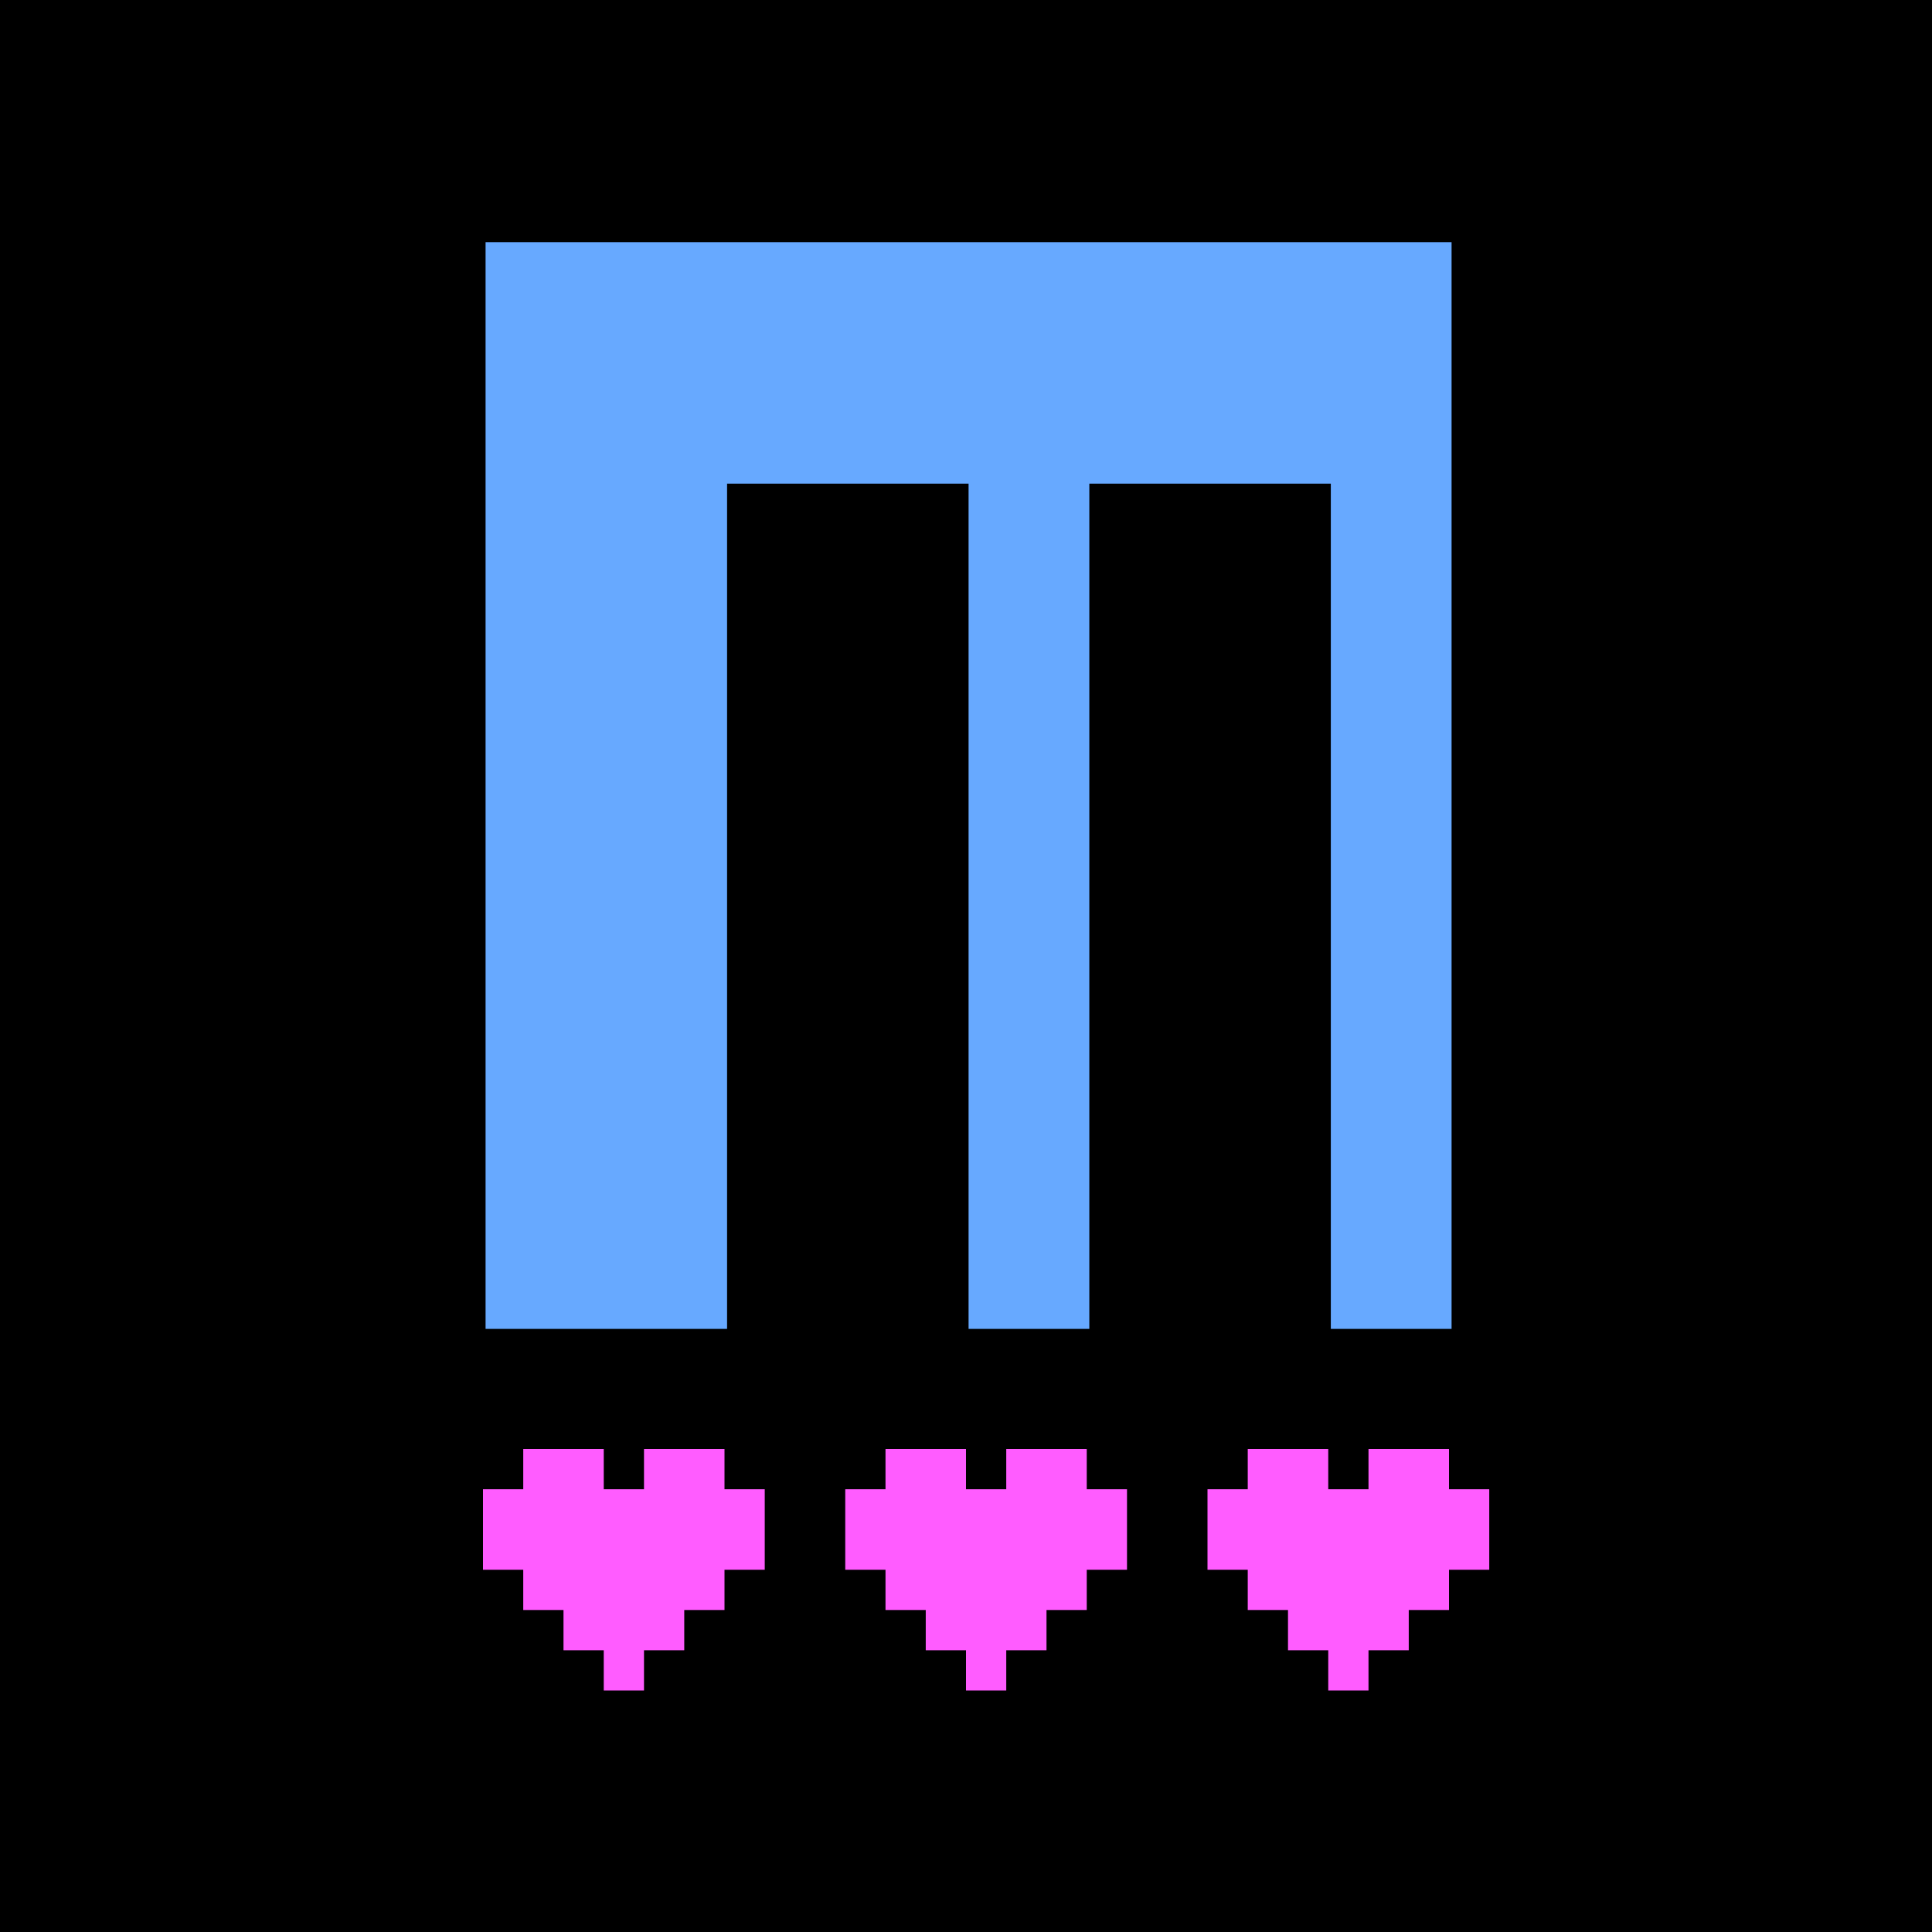
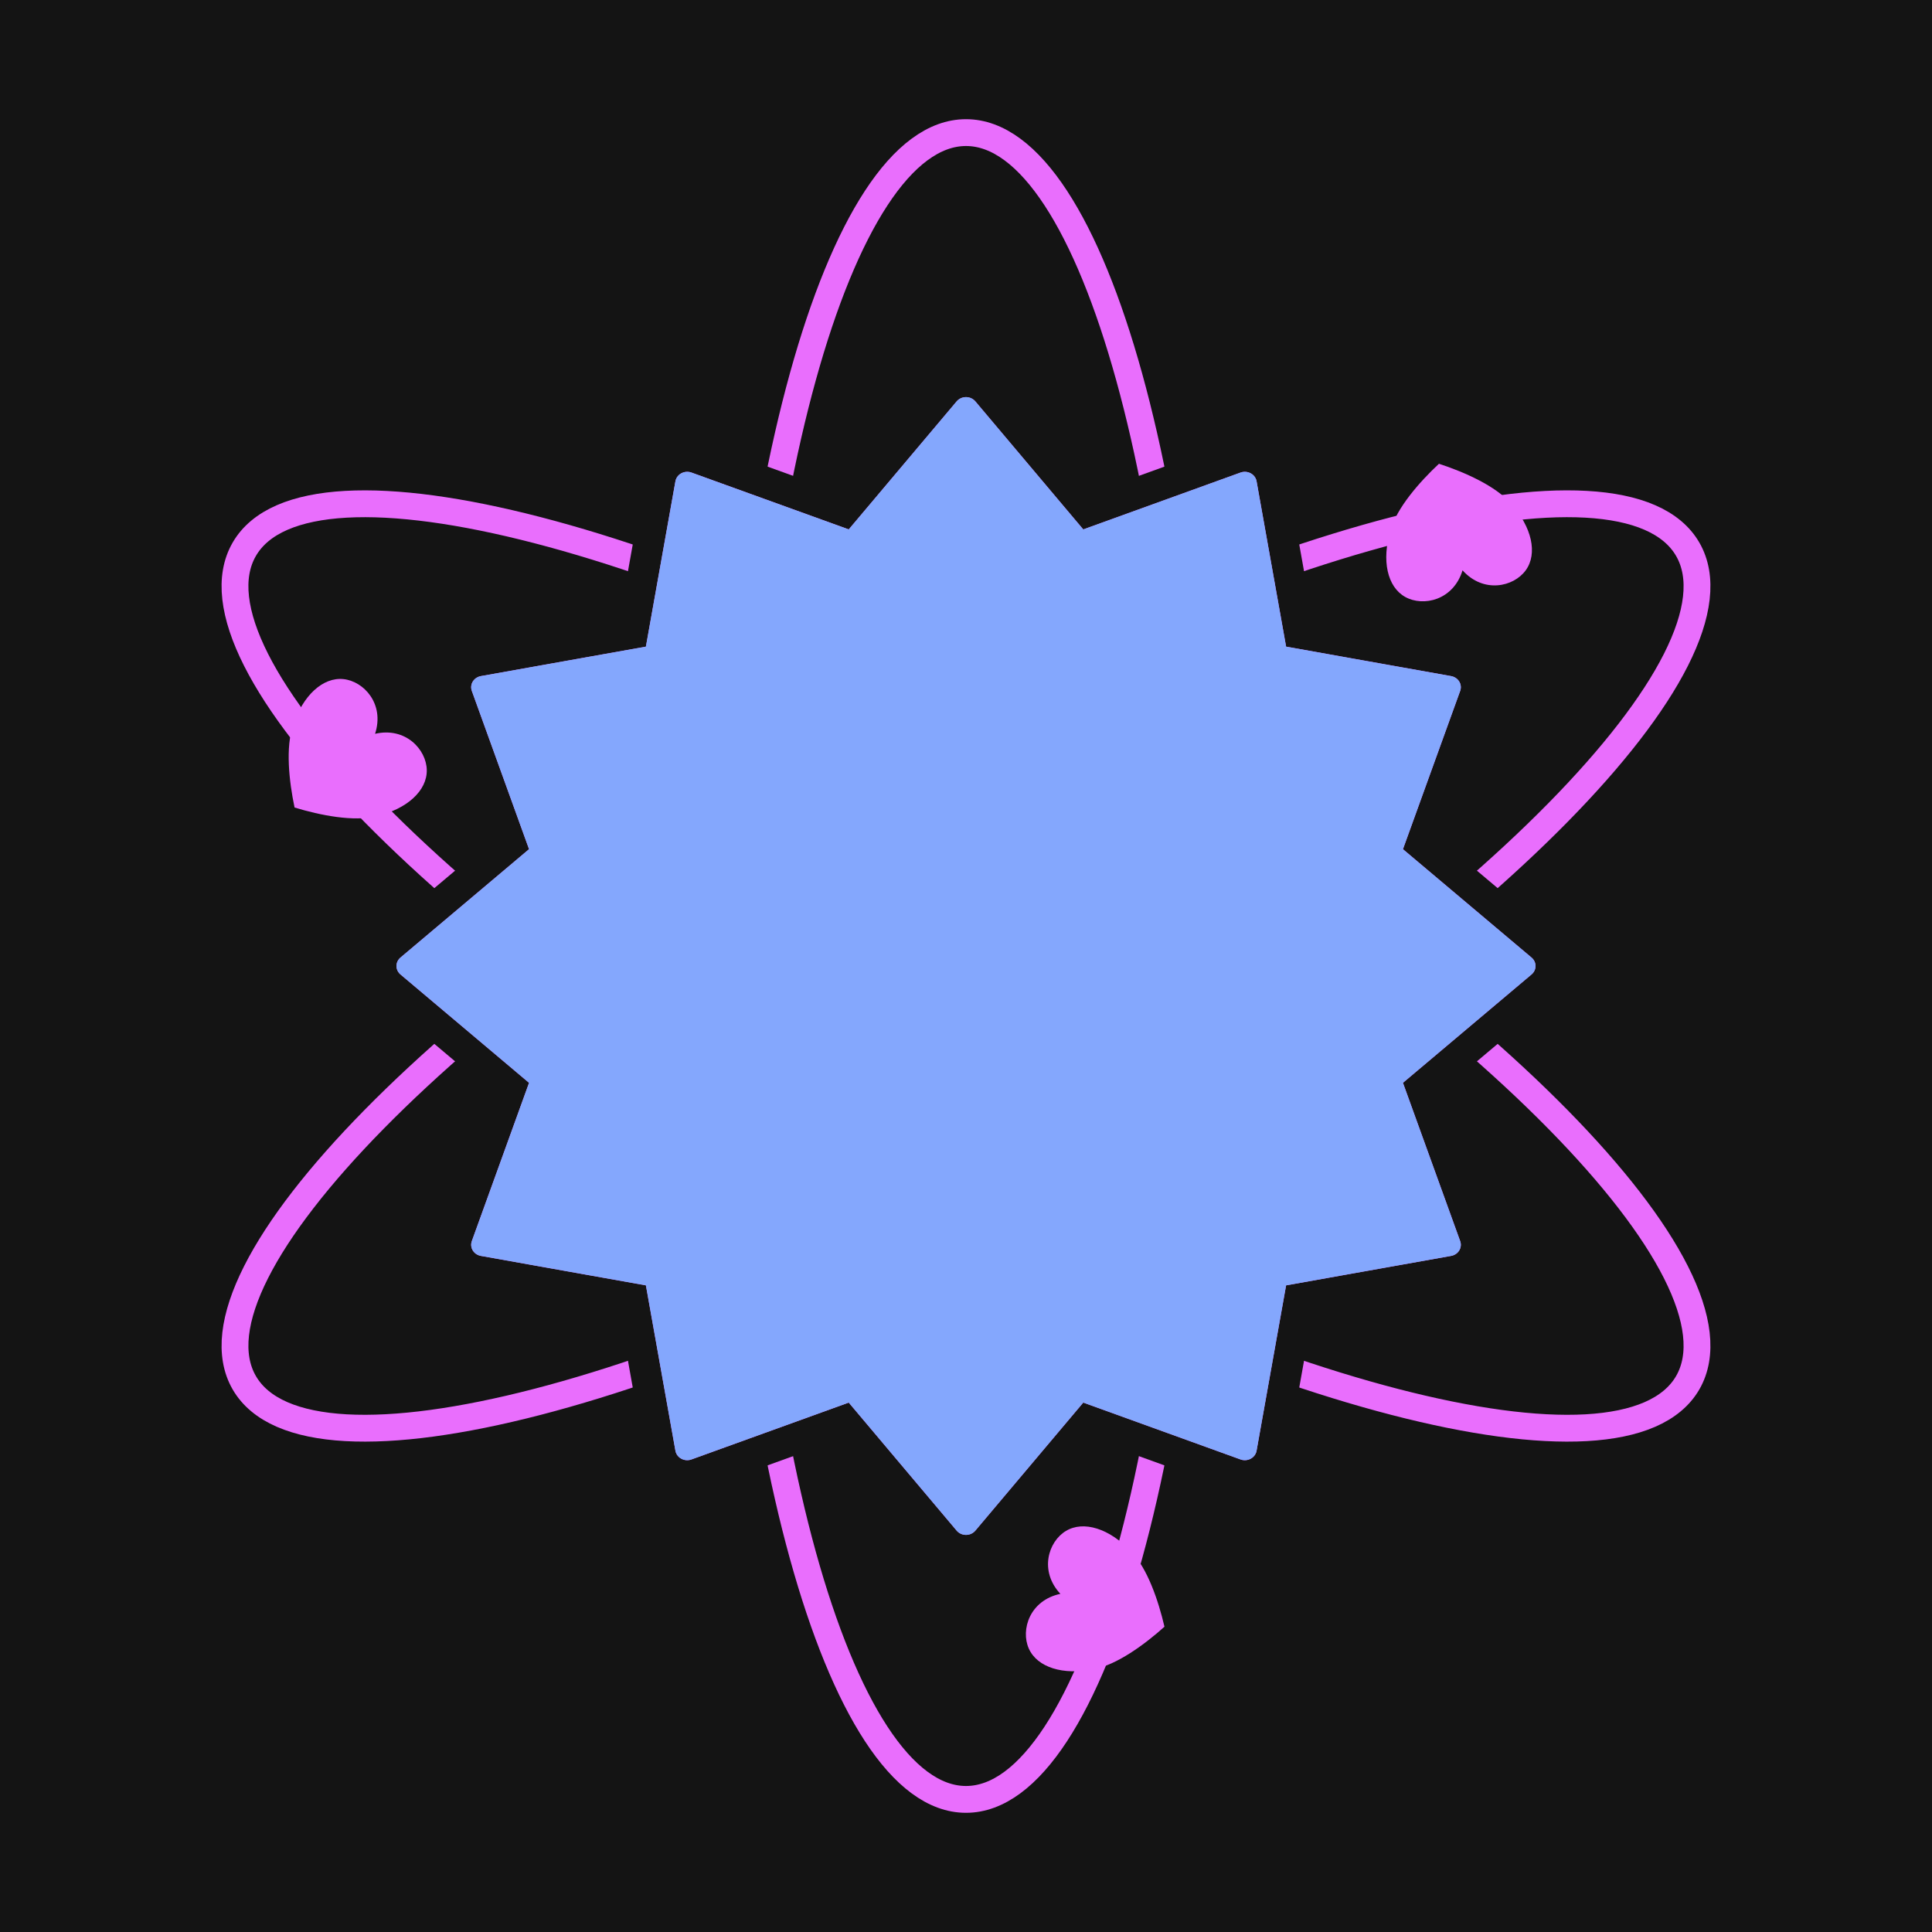
- <svg xmlns="http://www.w3.org/2000/svg" version="1.1" x="0px" y="0px" viewBox="0 0 48 48" enable-background="new 0 0 288 184" xml:space="preserve" id="mlicon">
-   <defs id="defs2">
- </defs>
-   <rect id="bg" width="48" height="48" x="0" y="0" />
-   <path id="m" d="m 12.064,6.016 v 3 3 21 h 6 v -21 h 6 v 21 h 3 v -21 h 6 v 21 h 3 v -24 -3 z" style="fill:#67a9ff" />
-   <path id="hearts" d="m 13,36 v 1 h -1 v 2 h 1 v 1 h 1 v 1 h 1 v 1 h 1 v -1 h 1 v -1 h 1 v -1 h 1 v -2 h -1 v -1 h -2 v 1 h -1 v -1 z m 9,0 v 1 h -1 v 2 h 1 v 1 h 1 v 1 h 1 v 1 h 1 v -1 h 1 v -1 h 1 v -1 h 1 v -2 h -1 v -1 h -2 v 1 h -1 v -1 z m 9,0 v 1 h -1 v 2 h 1 v 1 h 1 v 1 h 1 v 1 h 1 v -1 h 1 v -1 h 1 v -1 h 1 v -2 h -1 v -1 h -2 v 1 h -1 v -1 z" style="fill:#ff5cff" />
+ <svg xmlns="http://www.w3.org/2000/svg" width="100%" height="100%" viewBox="0 0 1080 1080" version="1.1" xml:space="preserve" style="fill-rule:evenodd;clip-rule:evenodd;stroke-linecap:round;stroke-linejoin:round;stroke-miterlimit:1.5;">
+   <rect x="0" y="0" width="1080" height="1080" style="fill:rgb(20,20,20);" />
+   <g id="Atom">
+     <g id="Electron">
+       <g transform="matrix(1.16703,0,0,1.16703,-219.16,-43.3523)">
+         <ellipse cx="650.506" cy="499.861" rx="110.506" ry="399.197" style="fill:none;stroke:rgb(233,110,253);stroke-width:12.85px;" />
+       </g>
+       <g transform="matrix(3.29728,-10.4444,10.4444,3.29728,173.968,903.811)">
+         <path d="M12.629,36.11C13.416,34.718 14.99,34.718 15.777,35.414C16.564,36.11 16.564,37.503 15.777,38.896C15.226,39.94 13.81,40.984 12.629,41.681C11.448,40.984 10.032,39.94 9.481,38.896C8.694,37.503 8.694,36.11 9.481,35.414C10.268,34.718 11.842,34.718 12.629,36.11Z" style="fill:rgb(233,110,253);" />
+       </g>
+     </g>
+     <g id="Electron1" transform="matrix(-0.5,-0.866025,0.866025,-0.5,342.346,1277.65)">
+       <g transform="matrix(1.16703,0,0,1.16703,-219.16,-43.3523)">
+         <ellipse cx="650.506" cy="499.861" rx="110.506" ry="399.197" style="fill:none;stroke:rgb(233,110,253);stroke-width:12.85px;" />
+       </g>
+       <g transform="matrix(3.29728,-10.4444,10.4444,3.29728,173.968,903.811)">
+         <path d="M12.629,36.11C13.416,34.718 14.99,34.718 15.777,35.414C16.564,36.11 16.564,37.503 15.777,38.896C15.226,39.94 13.81,40.984 12.629,41.681C11.448,40.984 10.032,39.94 9.481,38.896C8.694,37.503 8.694,36.11 9.481,35.414C10.268,34.718 11.842,34.718 12.629,36.11Z" style="fill:rgb(233,110,253);" />
+       </g>
+     </g>
+     <g id="Electron2" transform="matrix(-0.5,0.866025,-0.866025,-0.5,1277.65,342.346)">
+       <g transform="matrix(1.16703,0,0,1.16703,-219.16,-43.3523)">
+         <ellipse cx="650.506" cy="499.861" rx="110.506" ry="399.197" style="fill:none;stroke:rgb(233,110,253);stroke-width:12.85px;" />
+       </g>
+       <g transform="matrix(3.29728,-10.4444,10.4444,3.29728,173.968,903.811)">
+         <path d="M12.629,36.11C13.416,34.718 14.99,34.718 15.777,35.414C16.564,36.11 16.564,37.503 15.777,38.896C15.226,39.94 13.81,40.984 12.629,41.681C11.448,40.984 10.032,39.94 9.481,38.896C8.694,37.503 8.694,36.11 9.481,35.414C10.268,34.718 11.842,34.718 12.629,36.11Z" style="fill:rgb(233,110,253);" />
+       </g>
+     </g>
+   </g>
+   <g transform="matrix(0.833346,0,0,0.788721,57.8148,72.3994)">
+     <path d="M578.614,150.568L663.721,257.263L787.917,209.824L811.132,347.186L941.138,371.714L896.239,502.937L997.221,592.859L896.239,682.782L941.138,814.005L811.132,838.533L787.917,975.895L663.721,928.455L578.614,1035.15L493.506,928.455L369.31,975.895L346.096,838.533L216.089,814.005L260.988,682.782L160.006,592.859L260.988,502.937L216.089,371.714L346.096,347.186L369.31,209.824L493.506,257.263L578.614,150.568Z" style="fill:rgb(20,20,20);" />
+   </g>
+   <g transform="matrix(0.744599,0,0,0.704727,109.165,122.196)">
+     <path d="M578.614,150.568L663.721,257.263L787.917,209.824L811.132,347.186L941.138,371.714L896.239,502.937L997.221,592.859L896.239,682.782L941.138,814.005L811.132,838.533L787.917,975.895L663.721,928.455L578.614,1035.15L493.506,928.455L369.31,975.895L346.096,838.533L216.089,814.005L260.988,682.782L160.006,592.859L260.988,502.937L216.089,371.714L346.096,347.186L369.31,209.824L493.506,257.263L578.614,150.568Z" style="fill:rgb(20,20,20);stroke:rgb(233,110,253);stroke-width:17.93px;" />
+   </g>
+   <g transform="matrix(0.744599,0,0,0.704727,109.165,122.196)">
+     <path d="M578.614,150.568L663.721,257.263L787.917,209.824L811.132,347.186L941.138,371.714L896.239,502.937L997.221,592.859L896.239,682.782L941.138,814.005L811.132,838.533L787.917,975.895L663.721,928.455L578.614,1035.15L493.506,928.455L369.31,975.895L346.096,838.533L216.089,814.005L260.988,682.782L160.006,592.859L260.988,502.937L216.089,371.714L346.096,347.186L369.31,209.824L493.506,257.263L578.614,150.568Z" style="fill:rgb(132,167,253);stroke:rgb(132,167,253);stroke-width:17.93px;" />
+   </g>
</svg>
